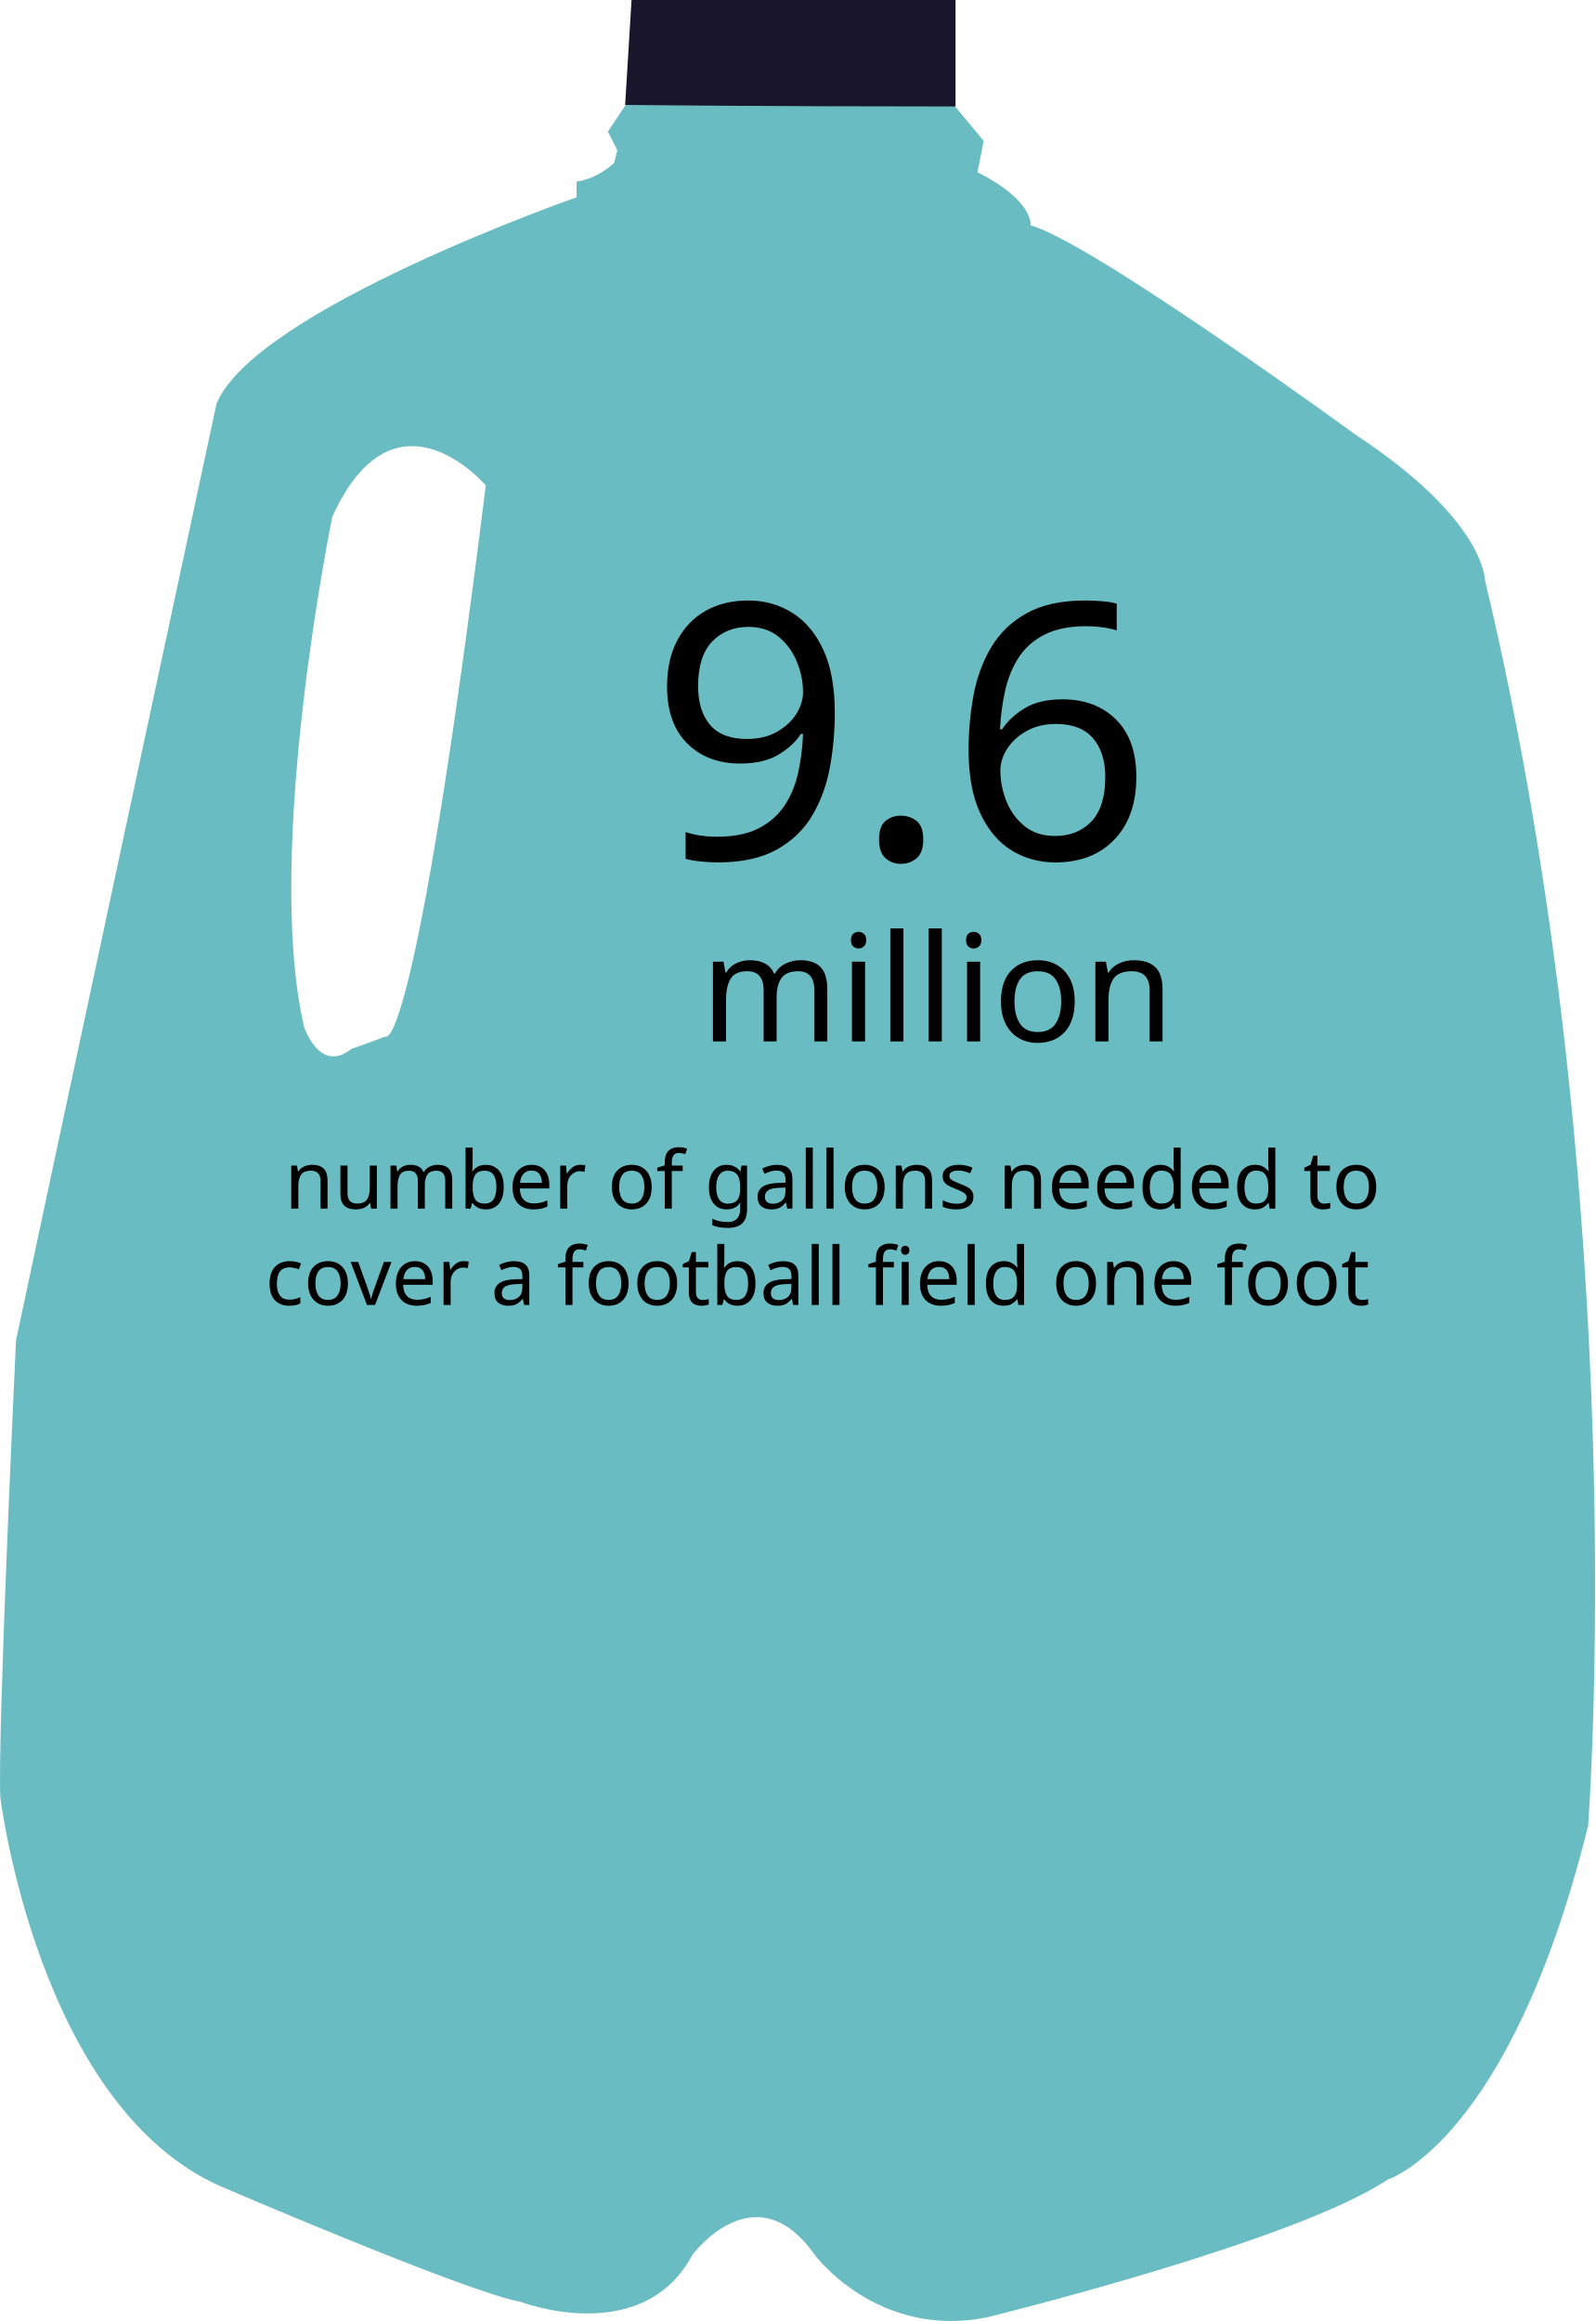
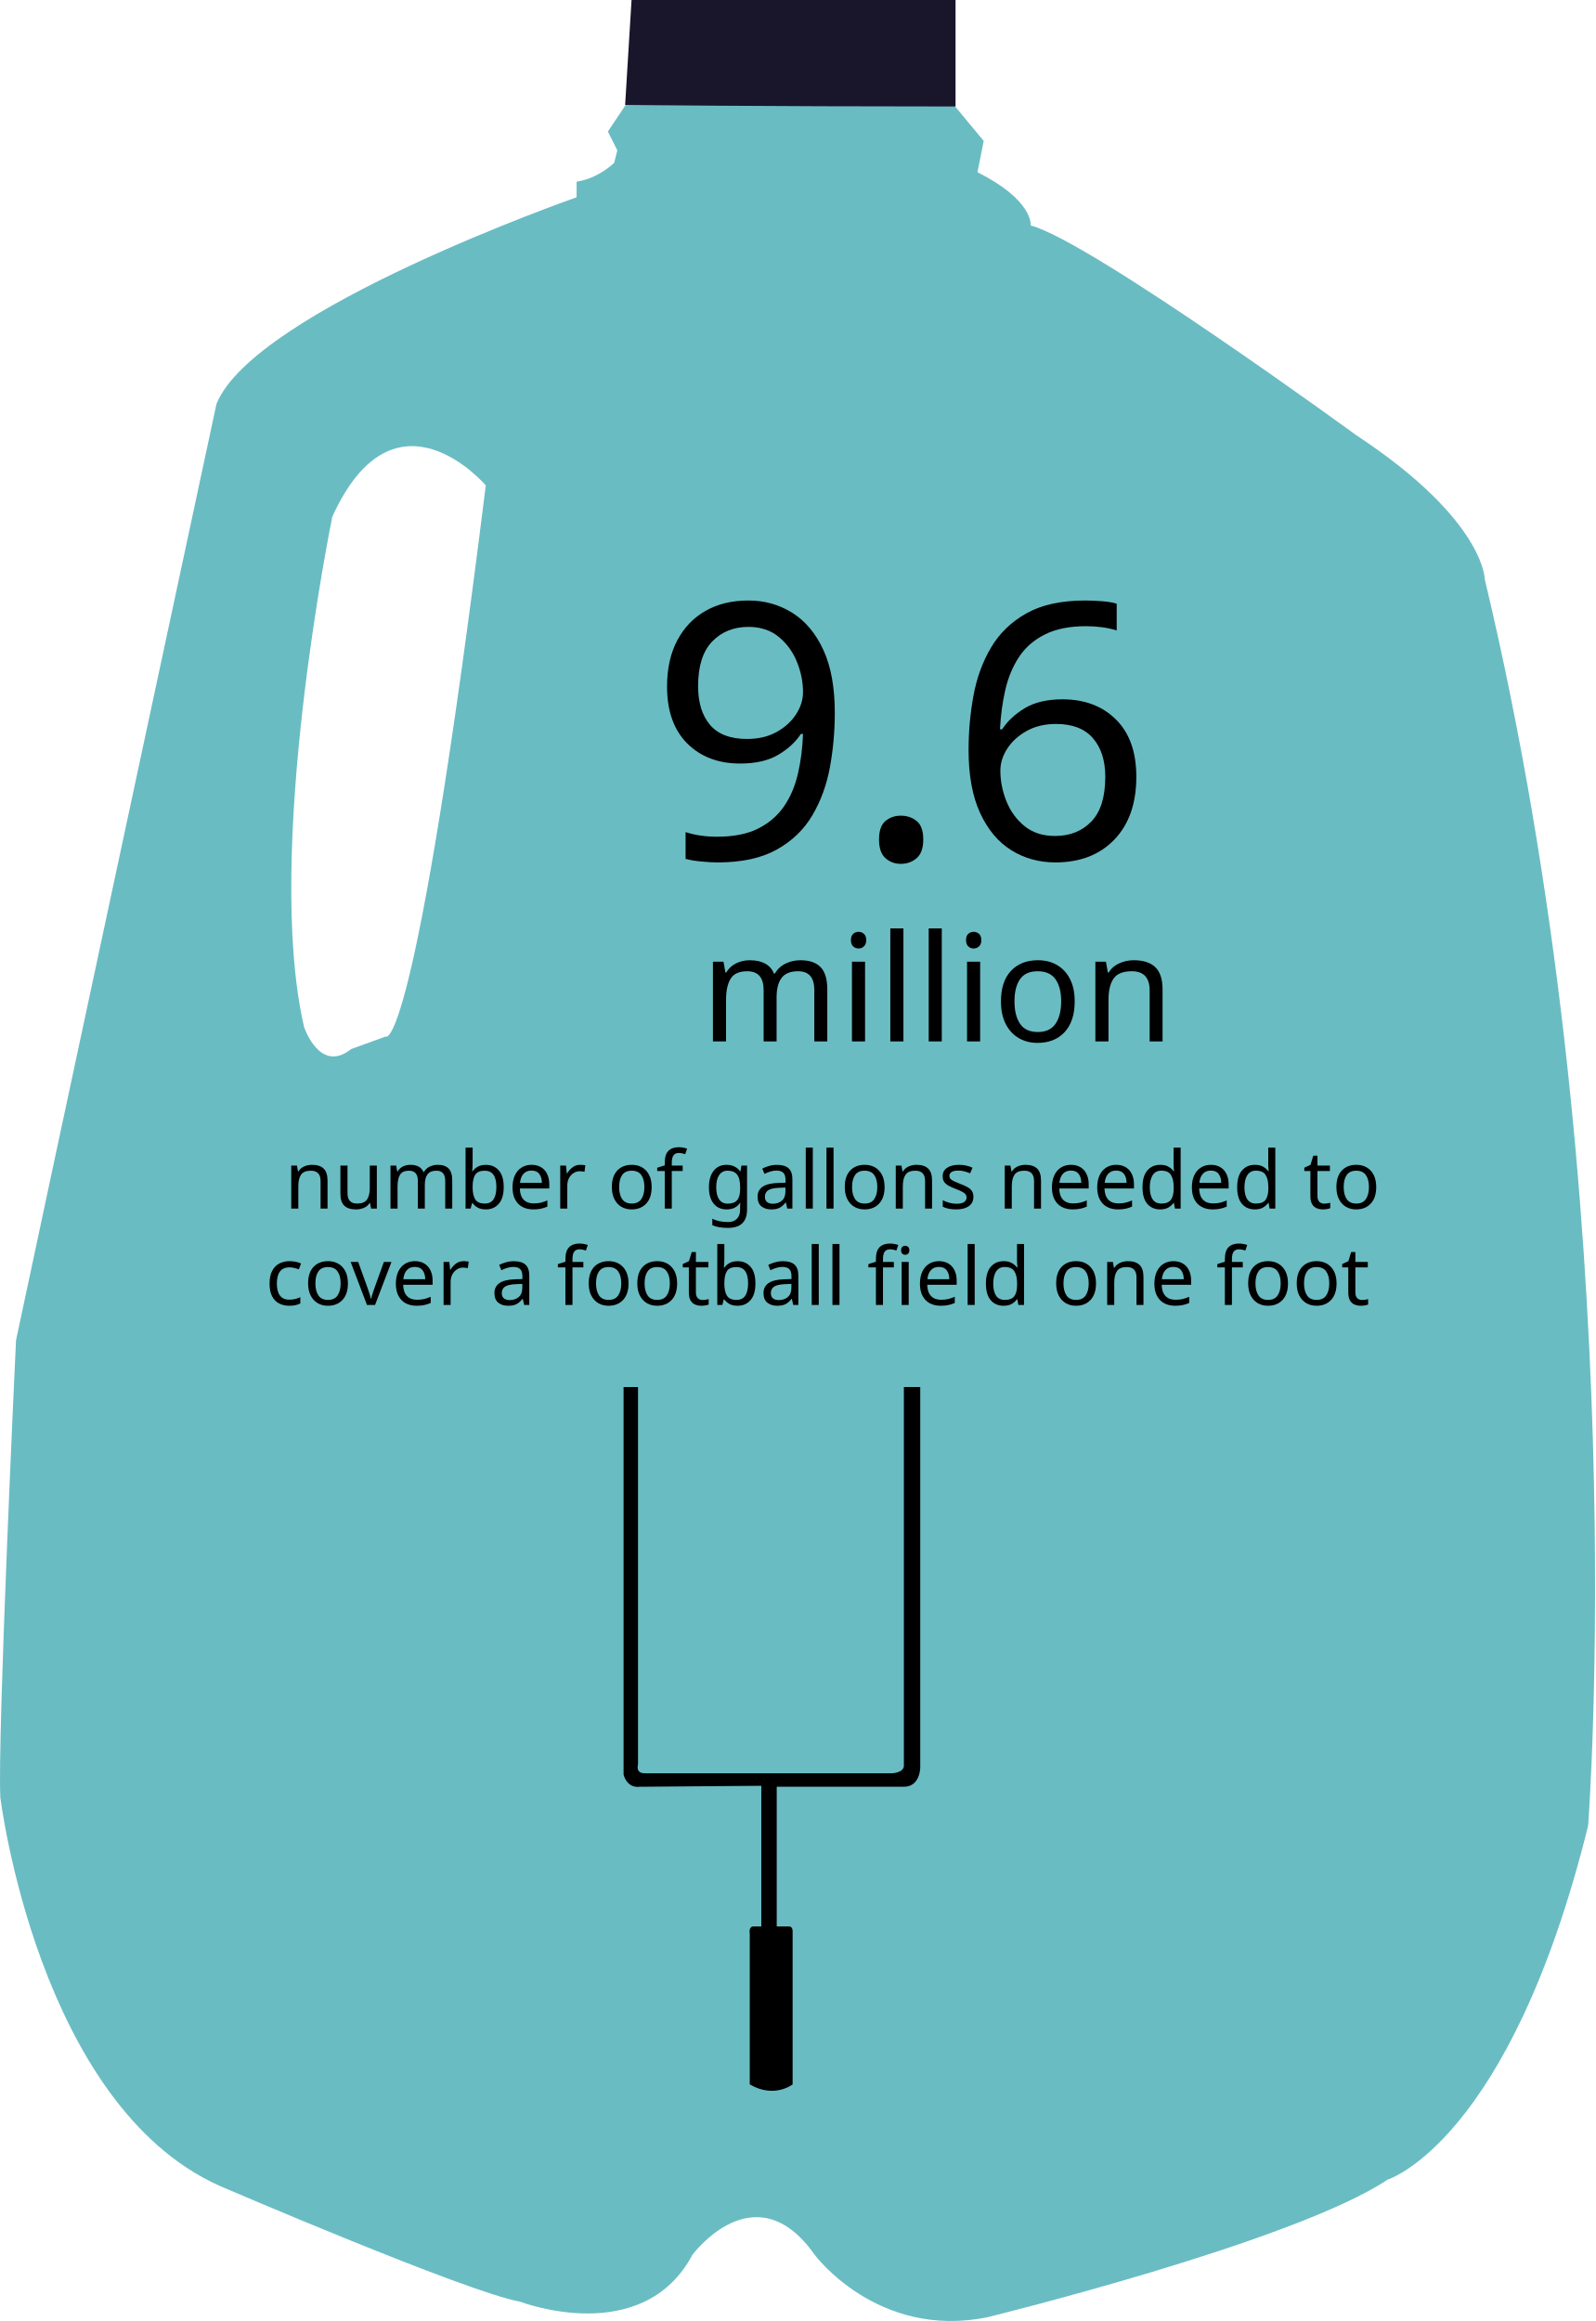
<svg xmlns="http://www.w3.org/2000/svg" version="1.1" id="Layer_1" x="0px" y="0px" width="536.379px" height="780.521px" viewBox="0 0 536.379 780.521" enable-background="new 0 0 536.379 780.521" xml:space="preserve">
  <g>
-     <path fill="#6ABCC3" d="M330.795,47.392l-2.106,10.53c18.959,9.479,17.903,17.903,17.903,17.903   c20.01,5.263,109.521,70.558,109.521,70.558c43.176,28.433,43.176,48.442,43.176,48.442   c50.553,211.678,34.752,419.134,34.752,419.134c-26.328,106.364-67.396,119.005-67.396,119.005   C435.049,754.024,331.852,779.3,331.852,779.3c-36.861,7.373-57.922-21.062-57.922-21.062c-20.01-28.435-41.069,0-41.069,0   c-16.853,31.595-57.922,15.798-57.922,15.798c-17.903-3.157-101.101-38.964-101.101-38.964   c-61.081-27.384-73.72-130.586-73.72-130.586c-1.052-20.011,5.267-153.751,5.267-153.751   c4.915-23.522,67.401-314.881,67.401-314.881c12.635-31.595,121.105-69.508,121.105-69.508v-5.267   c7.373-1.051,12.637-6.318,12.637-6.318l1.055-4.212l-3.161-6.318l8.424-12.636l2.175-18.333l100.026,15.161L330.795,47.392z    M163.352,163.23c0,0-30.543-35.806-51.604,10.534c0,0-23.17,112.683-9.479,171.655c0,0,5.267,15.797,15.798,7.373l11.584-4.212   C129.651,348.581,139.13,358.056,163.352,163.23z" />
-     <path fill="#19152B" d="M210.215,35.279c0,0,45.303,0.528,111.104,0.528V0H212.368L210.215,35.279z" />
+     <path fill="#6ABCC3" d="M330.795,47.392l-2.105,10.53c18.959,9.479,17.902,17.903,17.902,17.903   c20.01,5.263,109.521,70.558,109.521,70.558c43.176,28.433,43.176,48.442,43.176,48.442   c50.553,211.678,34.752,419.134,34.752,419.134c-26.328,106.364-67.396,119.005-67.396,119.005   C435.049,754.024,331.852,779.3,331.852,779.3c-36.86,7.373-57.922-21.062-57.922-21.062c-20.01-28.436-41.069,0-41.069,0   c-16.853,31.595-57.922,15.798-57.922,15.798c-17.903-3.157-101.101-38.964-101.101-38.964   c-61.081-27.385-73.72-130.586-73.72-130.586c-1.052-20.012,5.267-153.751,5.267-153.751   c4.915-23.522,67.401-314.881,67.401-314.881c12.635-31.595,121.105-69.508,121.105-69.508v-5.267   c7.373-1.051,12.637-6.318,12.637-6.318l1.055-4.212l-3.161-6.318l8.424-12.636l2.175-18.333l100.026,15.161L330.795,47.392z    M163.352,163.23c0,0-30.543-35.806-51.604,10.534c0,0-23.17,112.683-9.479,171.655c0,0,5.267,15.797,15.798,7.373l11.584-4.212   C129.651,348.581,139.13,358.056,163.352,163.23z" />
+     <path fill="#19152B" d="M210.215,35.279c0,0,45.303,0.528,111.104,0.528V0h-108.95L210.215,35.279z" />
  </g>
  <rect x="56.69" y="386.761" fill="none" width="434" height="82" />
-   <text transform="matrix(1 0 0 1 95.6416 406.4434)">
-     <tspan x="0" y="0" font-family="'Interstate-Regular'" font-size="27">number of gallons needed to</tspan>
-     <tspan x="-6.48" y="32.4" font-family="'Interstate-Regular'" font-size="27">cover a football field one foot </tspan>
-   </text>
+   <text transform="matrix(1 0 0 1 95.6416 406.4434)" font-family="'Interstate-Regular'" font-size="27">number of gallons needed to</text>
+   <text transform="matrix(1 0 0 1 89.1616 438.8438)" font-family="'Interstate-Regular'" font-size="27">cover a football field one foot </text>
  <text transform="matrix(1 0 0 1 218.3101 288.8154)" font-family="'Interstate-Bold'" font-size="120">9.6</text>
  <text transform="matrix(1 0 0 1 235.4888 350.21)" font-family="'Interstate-Bold'" font-size="50">million</text>
+   <path d="M209.689,466.443h4.858v126.971c0,0-0.972,2.915,2.268,2.915h82.92c0,0,4.534,0,4.211-2.915V466.443h5.506v127.942  c0,0,0,6.479-5.506,6.479H261.19v46.966h4.066c0,0,1.458-0.236,1.278,2.105v51.016c0,0-6.154,4.858-14.414,0V650.26  c0,0-0.486-2.43,1.296-2.43h2.591v-47.29l-40.974,0.324c0,0-3.887,0.81-5.345-4.049V466.443z" />
</svg>
